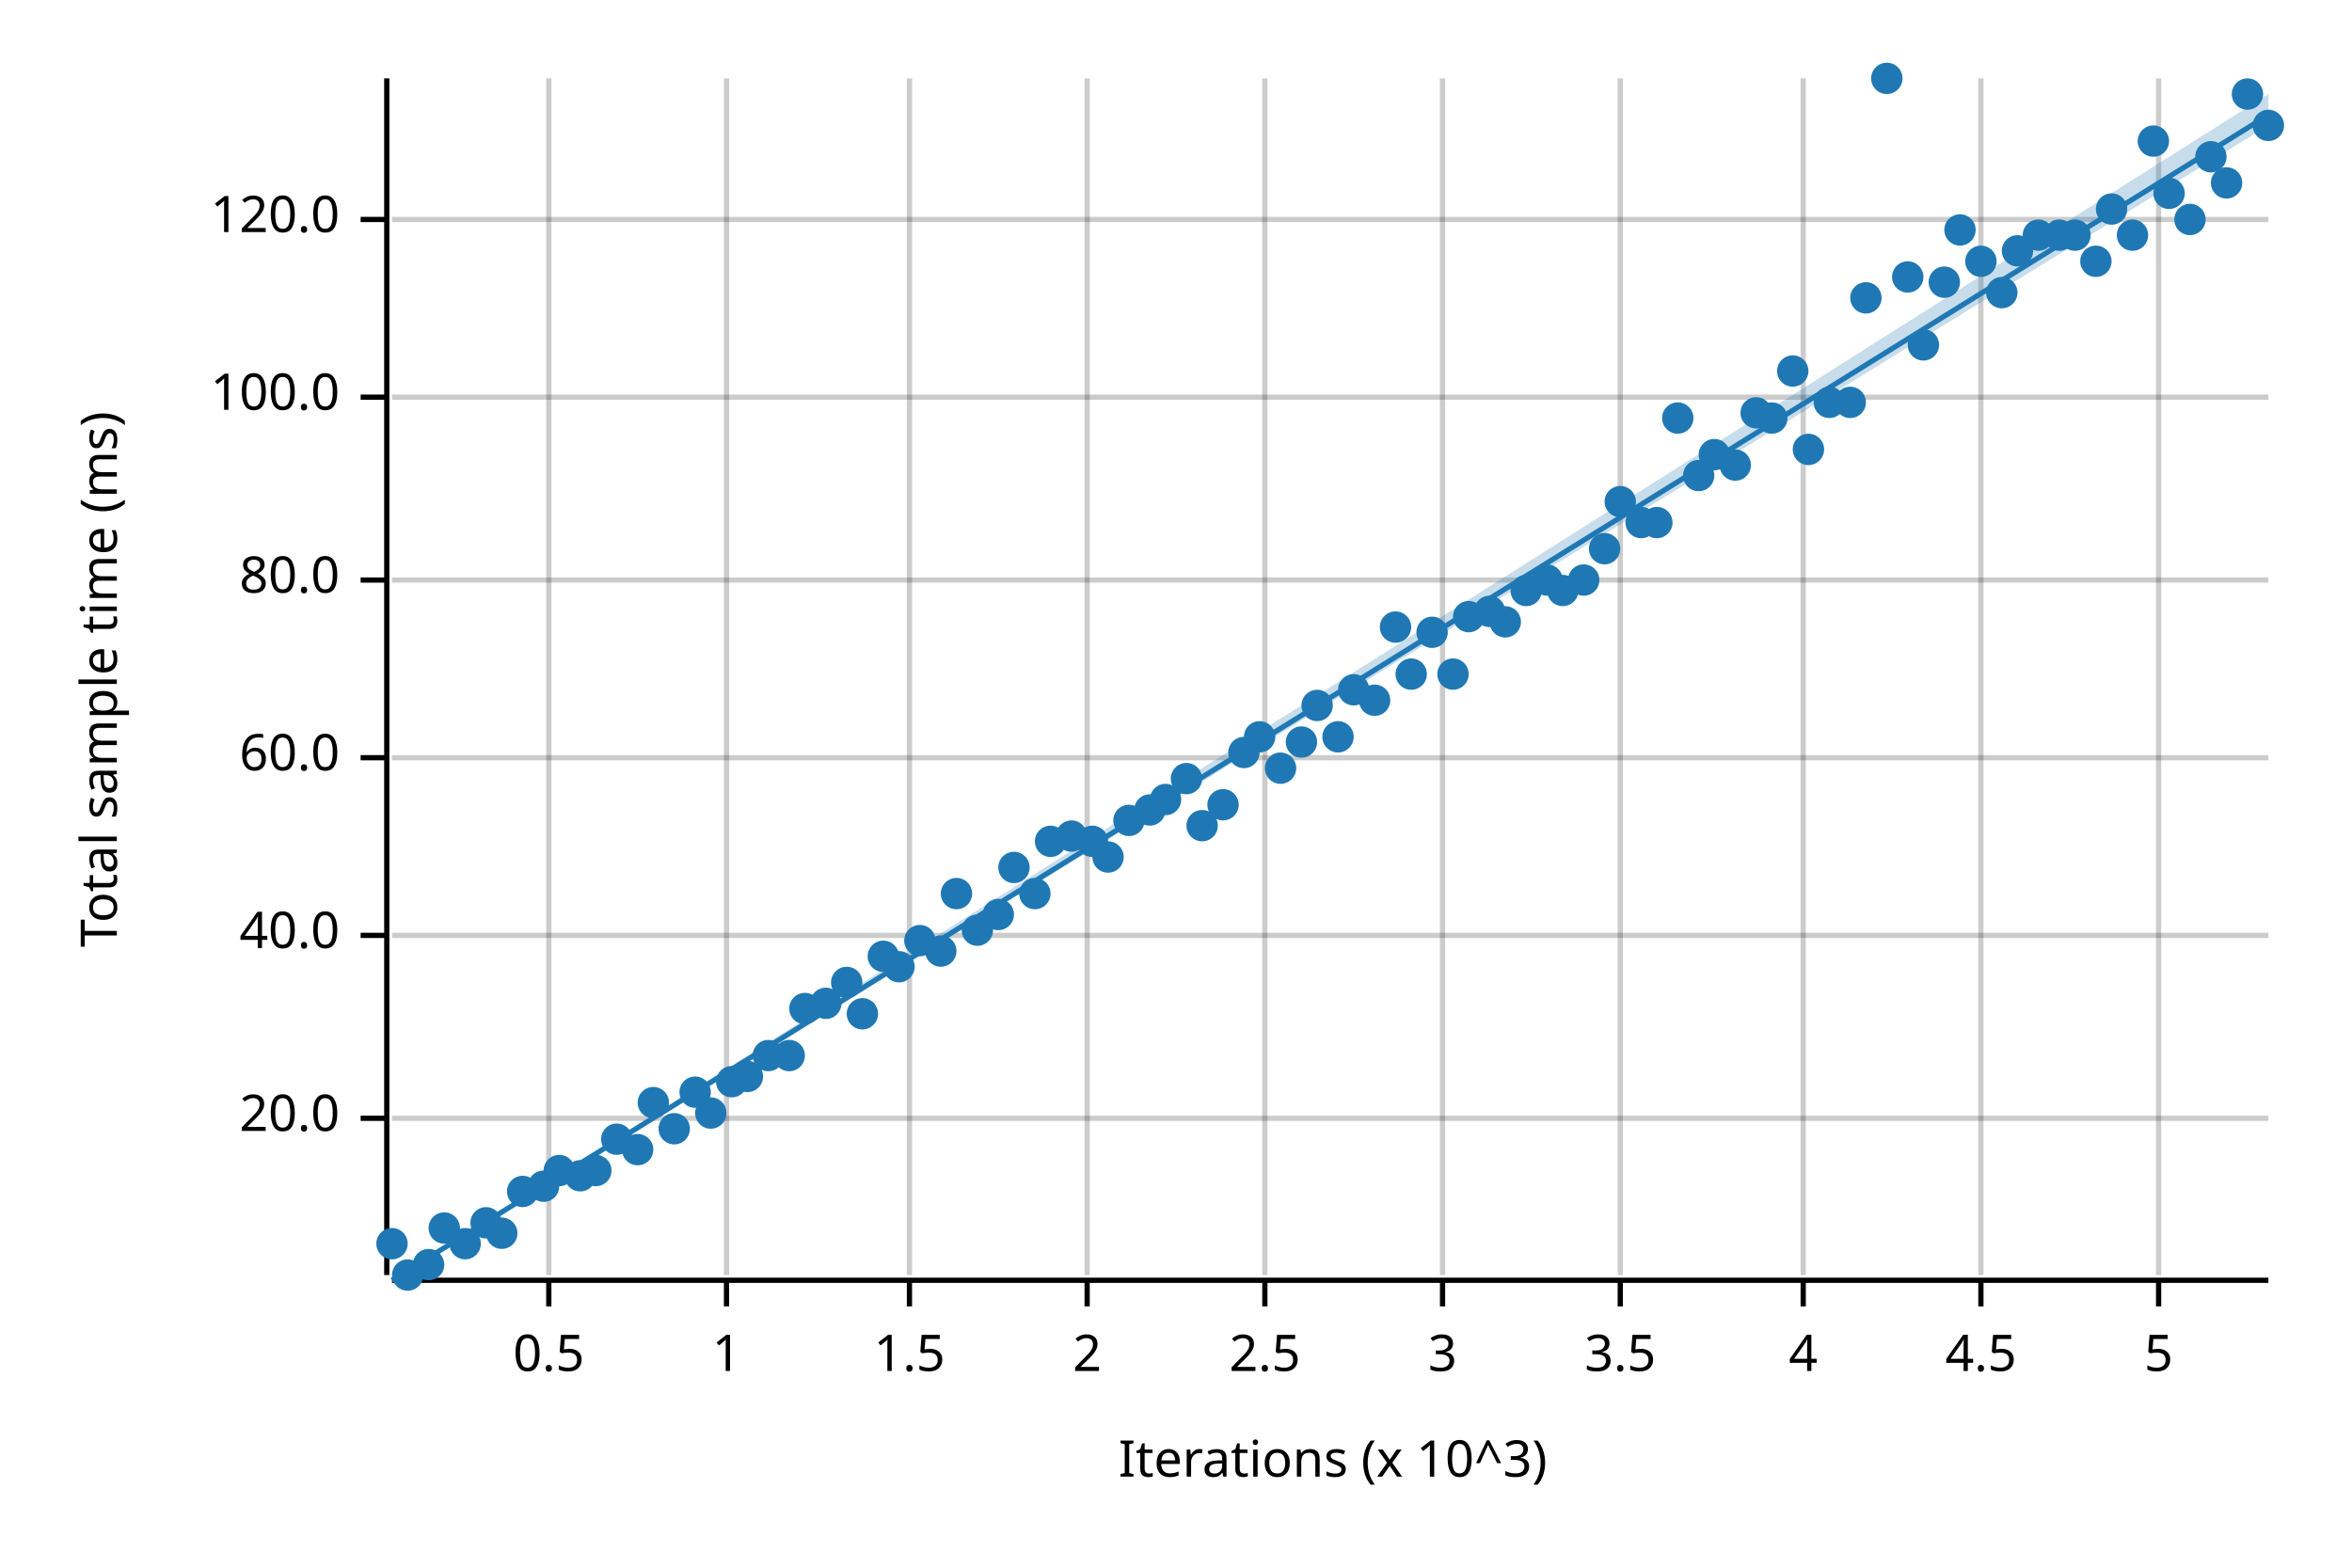
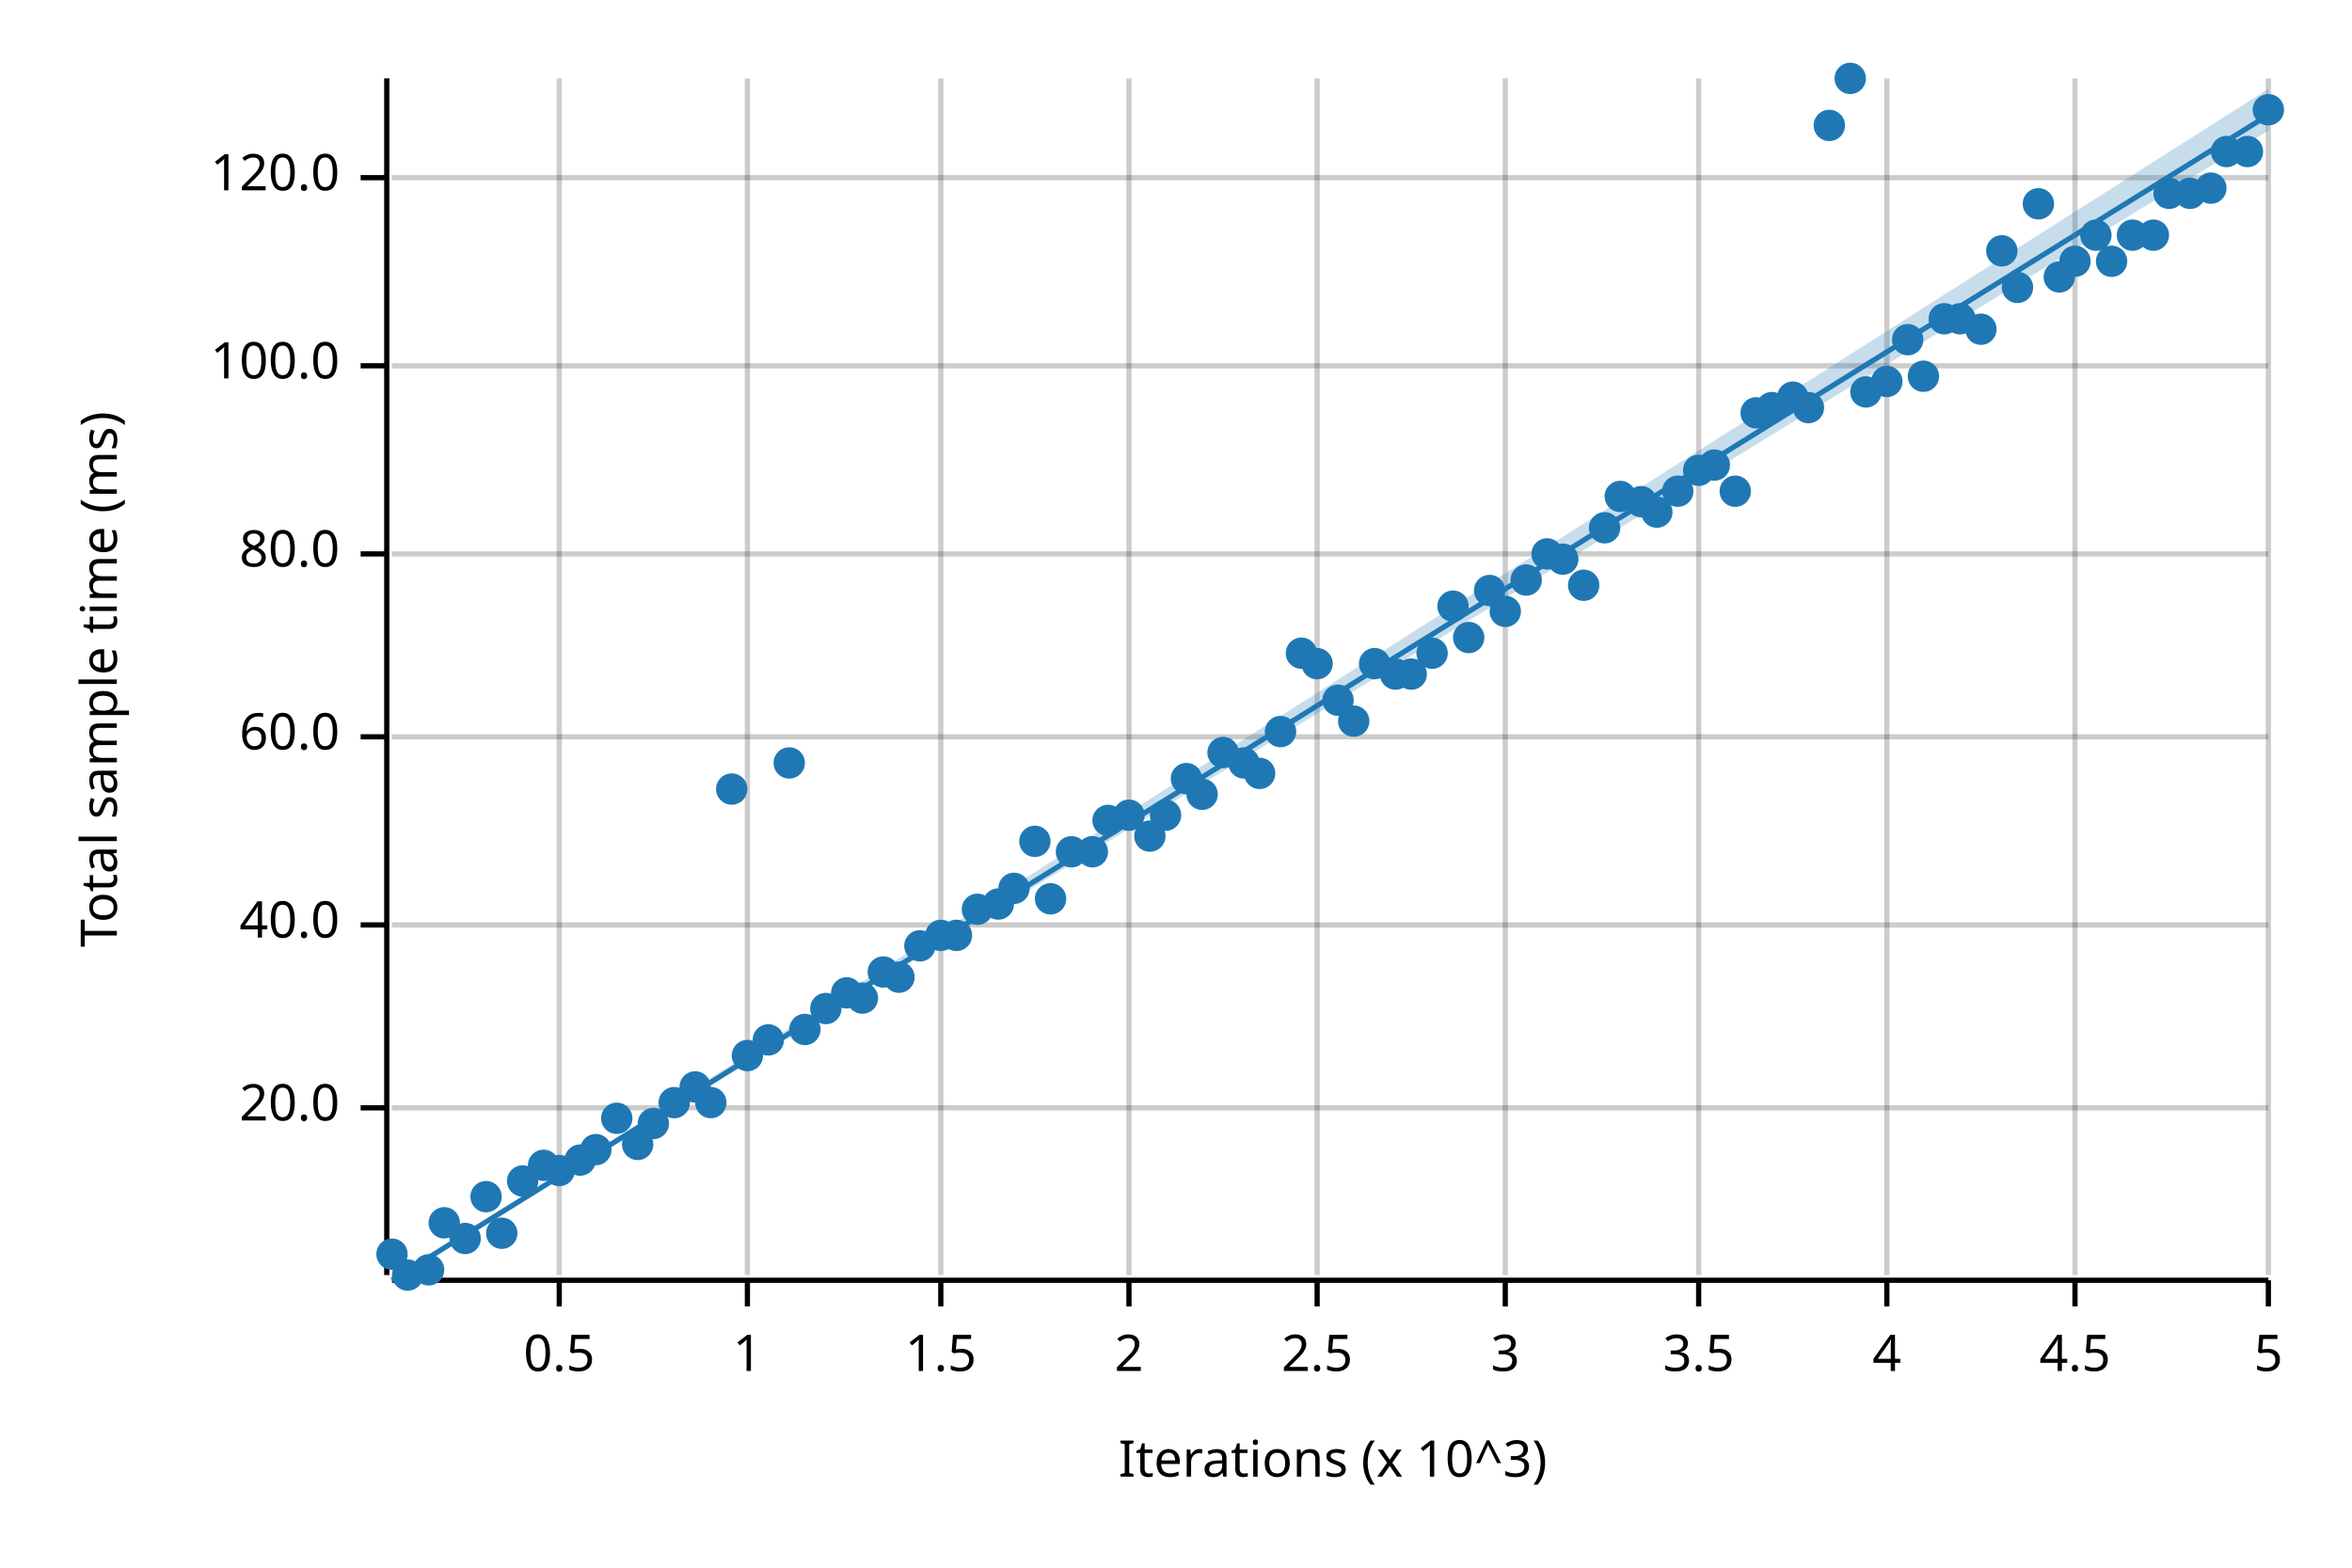
<svg xmlns="http://www.w3.org/2000/svg" width="450" height="300" viewBox="0 0 450 300">
  <text x="15" y="130" dy="0.76em" text-anchor="middle" font-family="sans-serif" font-size="9.677" opacity="1" fill="#000000" transform="rotate(270, 15, 130)">
Total sample time (ms)
</text>
  <text x="255" y="285" dy="-0.5ex" text-anchor="middle" font-family="sans-serif" font-size="9.677" opacity="1" fill="#000000">
Iterations (x 10^3)
</text>
-   <line opacity="0.2" stroke="#000000" stroke-width="1" x1="105" y1="244" x2="105" y2="15" />
-   <line opacity="0.2" stroke="#000000" stroke-width="1" x1="139" y1="244" x2="139" y2="15" />
-   <line opacity="0.2" stroke="#000000" stroke-width="1" x1="174" y1="244" x2="174" y2="15" />
-   <line opacity="0.2" stroke="#000000" stroke-width="1" x1="208" y1="244" x2="208" y2="15" />
-   <line opacity="0.2" stroke="#000000" stroke-width="1" x1="242" y1="244" x2="242" y2="15" />
-   <line opacity="0.2" stroke="#000000" stroke-width="1" x1="276" y1="244" x2="276" y2="15" />
-   <line opacity="0.2" stroke="#000000" stroke-width="1" x1="310" y1="244" x2="310" y2="15" />
-   <line opacity="0.2" stroke="#000000" stroke-width="1" x1="345" y1="244" x2="345" y2="15" />
-   <line opacity="0.2" stroke="#000000" stroke-width="1" x1="379" y1="244" x2="379" y2="15" />
-   <line opacity="0.2" stroke="#000000" stroke-width="1" x1="413" y1="244" x2="413" y2="15" />
-   <line opacity="0.2" stroke="#000000" stroke-width="1" x1="75" y1="214" x2="434" y2="214" />
-   <line opacity="0.2" stroke="#000000" stroke-width="1" x1="75" y1="179" x2="434" y2="179" />
-   <line opacity="0.2" stroke="#000000" stroke-width="1" x1="75" y1="145" x2="434" y2="145" />
-   <line opacity="0.2" stroke="#000000" stroke-width="1" x1="75" y1="111" x2="434" y2="111" />
-   <line opacity="0.2" stroke="#000000" stroke-width="1" x1="75" y1="76" x2="434" y2="76" />
-   <line opacity="0.2" stroke="#000000" stroke-width="1" x1="75" y1="42" x2="434" y2="42" />
+   <line opacity="0.2" stroke="#000000" stroke-width="1" x1="107" y1="244" x2="107" y2="15" />
+   <line opacity="0.2" stroke="#000000" stroke-width="1" x1="143" y1="244" x2="143" y2="15" />
+   <line opacity="0.2" stroke="#000000" stroke-width="1" x1="180" y1="244" x2="180" y2="15" />
+   <line opacity="0.2" stroke="#000000" stroke-width="1" x1="216" y1="244" x2="216" y2="15" />
+   <line opacity="0.2" stroke="#000000" stroke-width="1" x1="252" y1="244" x2="252" y2="15" />
+   <line opacity="0.2" stroke="#000000" stroke-width="1" x1="288" y1="244" x2="288" y2="15" />
+   <line opacity="0.2" stroke="#000000" stroke-width="1" x1="325" y1="244" x2="325" y2="15" />
+   <line opacity="0.2" stroke="#000000" stroke-width="1" x1="361" y1="244" x2="361" y2="15" />
+   <line opacity="0.2" stroke="#000000" stroke-width="1" x1="397" y1="244" x2="397" y2="15" />
+   <line opacity="0.2" stroke="#000000" stroke-width="1" x1="434" y1="244" x2="434" y2="15" />
+   <line opacity="0.2" stroke="#000000" stroke-width="1" x1="75" y1="212" x2="434" y2="212" />
+   <line opacity="0.2" stroke="#000000" stroke-width="1" x1="75" y1="177" x2="434" y2="177" />
+   <line opacity="0.2" stroke="#000000" stroke-width="1" x1="75" y1="141" x2="434" y2="141" />
+   <line opacity="0.2" stroke="#000000" stroke-width="1" x1="75" y1="106" x2="434" y2="106" />
+   <line opacity="0.2" stroke="#000000" stroke-width="1" x1="75" y1="70" x2="434" y2="70" />
+   <line opacity="0.2" stroke="#000000" stroke-width="1" x1="75" y1="34" x2="434" y2="34" />
  <polyline fill="none" opacity="1" stroke="#000000" stroke-width="1" points="74,15 74,244 " />
-   <text x="65" y="214" dy="0.5ex" text-anchor="end" font-family="sans-serif" font-size="9.677" opacity="1" fill="#000000">
+   <text x="65" y="212" dy="0.5ex" text-anchor="end" font-family="sans-serif" font-size="9.677" opacity="1" fill="#000000">
20.0
</text>
-   <polyline fill="none" opacity="1" stroke="#000000" stroke-width="1" points="69,214 74,214 " />
-   <text x="65" y="179" dy="0.5ex" text-anchor="end" font-family="sans-serif" font-size="9.677" opacity="1" fill="#000000">
+   <polyline fill="none" opacity="1" stroke="#000000" stroke-width="1" points="69,212 74,212 " />
+   <text x="65" y="177" dy="0.5ex" text-anchor="end" font-family="sans-serif" font-size="9.677" opacity="1" fill="#000000">
40.0
</text>
-   <polyline fill="none" opacity="1" stroke="#000000" stroke-width="1" points="69,179 74,179 " />
-   <text x="65" y="145" dy="0.5ex" text-anchor="end" font-family="sans-serif" font-size="9.677" opacity="1" fill="#000000">
+   <polyline fill="none" opacity="1" stroke="#000000" stroke-width="1" points="69,177 74,177 " />
+   <text x="65" y="141" dy="0.5ex" text-anchor="end" font-family="sans-serif" font-size="9.677" opacity="1" fill="#000000">
60.0
</text>
-   <polyline fill="none" opacity="1" stroke="#000000" stroke-width="1" points="69,145 74,145 " />
-   <text x="65" y="111" dy="0.5ex" text-anchor="end" font-family="sans-serif" font-size="9.677" opacity="1" fill="#000000">
+   <polyline fill="none" opacity="1" stroke="#000000" stroke-width="1" points="69,141 74,141 " />
+   <text x="65" y="106" dy="0.5ex" text-anchor="end" font-family="sans-serif" font-size="9.677" opacity="1" fill="#000000">
80.0
</text>
-   <polyline fill="none" opacity="1" stroke="#000000" stroke-width="1" points="69,111 74,111 " />
-   <text x="65" y="76" dy="0.5ex" text-anchor="end" font-family="sans-serif" font-size="9.677" opacity="1" fill="#000000">
+   <polyline fill="none" opacity="1" stroke="#000000" stroke-width="1" points="69,106 74,106 " />
+   <text x="65" y="70" dy="0.5ex" text-anchor="end" font-family="sans-serif" font-size="9.677" opacity="1" fill="#000000">
100.0
</text>
-   <polyline fill="none" opacity="1" stroke="#000000" stroke-width="1" points="69,76 74,76 " />
-   <text x="65" y="42" dy="0.5ex" text-anchor="end" font-family="sans-serif" font-size="9.677" opacity="1" fill="#000000">
+   <polyline fill="none" opacity="1" stroke="#000000" stroke-width="1" points="69,70 74,70 " />
+   <text x="65" y="34" dy="0.5ex" text-anchor="end" font-family="sans-serif" font-size="9.677" opacity="1" fill="#000000">
120.0
</text>
-   <polyline fill="none" opacity="1" stroke="#000000" stroke-width="1" points="69,42 74,42 " />
+   <polyline fill="none" opacity="1" stroke="#000000" stroke-width="1" points="69,34 74,34 " />
  <polyline fill="none" opacity="1" stroke="#000000" stroke-width="1" points="75,245 434,245 " />
-   <text x="105" y="255" dy="0.76em" text-anchor="middle" font-family="sans-serif" font-size="9.677" opacity="1" fill="#000000">
+   <text x="107" y="255" dy="0.76em" text-anchor="middle" font-family="sans-serif" font-size="9.677" opacity="1" fill="#000000">
0.5
</text>
-   <polyline fill="none" opacity="1" stroke="#000000" stroke-width="1" points="105,245 105,250 " />
-   <text x="139" y="255" dy="0.76em" text-anchor="middle" font-family="sans-serif" font-size="9.677" opacity="1" fill="#000000">
+   <polyline fill="none" opacity="1" stroke="#000000" stroke-width="1" points="107,245 107,250 " />
+   <text x="143" y="255" dy="0.76em" text-anchor="middle" font-family="sans-serif" font-size="9.677" opacity="1" fill="#000000">
1
</text>
-   <polyline fill="none" opacity="1" stroke="#000000" stroke-width="1" points="139,245 139,250 " />
-   <text x="174" y="255" dy="0.76em" text-anchor="middle" font-family="sans-serif" font-size="9.677" opacity="1" fill="#000000">
+   <polyline fill="none" opacity="1" stroke="#000000" stroke-width="1" points="143,245 143,250 " />
+   <text x="180" y="255" dy="0.76em" text-anchor="middle" font-family="sans-serif" font-size="9.677" opacity="1" fill="#000000">
1.5
</text>
-   <polyline fill="none" opacity="1" stroke="#000000" stroke-width="1" points="174,245 174,250 " />
-   <text x="208" y="255" dy="0.76em" text-anchor="middle" font-family="sans-serif" font-size="9.677" opacity="1" fill="#000000">
+   <polyline fill="none" opacity="1" stroke="#000000" stroke-width="1" points="180,245 180,250 " />
+   <text x="216" y="255" dy="0.76em" text-anchor="middle" font-family="sans-serif" font-size="9.677" opacity="1" fill="#000000">
2
</text>
-   <polyline fill="none" opacity="1" stroke="#000000" stroke-width="1" points="208,245 208,250 " />
-   <text x="242" y="255" dy="0.76em" text-anchor="middle" font-family="sans-serif" font-size="9.677" opacity="1" fill="#000000">
+   <polyline fill="none" opacity="1" stroke="#000000" stroke-width="1" points="216,245 216,250 " />
+   <text x="252" y="255" dy="0.76em" text-anchor="middle" font-family="sans-serif" font-size="9.677" opacity="1" fill="#000000">
2.5
</text>
-   <polyline fill="none" opacity="1" stroke="#000000" stroke-width="1" points="242,245 242,250 " />
-   <text x="276" y="255" dy="0.76em" text-anchor="middle" font-family="sans-serif" font-size="9.677" opacity="1" fill="#000000">
+   <polyline fill="none" opacity="1" stroke="#000000" stroke-width="1" points="252,245 252,250 " />
+   <text x="288" y="255" dy="0.76em" text-anchor="middle" font-family="sans-serif" font-size="9.677" opacity="1" fill="#000000">
3
</text>
-   <polyline fill="none" opacity="1" stroke="#000000" stroke-width="1" points="276,245 276,250 " />
-   <text x="310" y="255" dy="0.76em" text-anchor="middle" font-family="sans-serif" font-size="9.677" opacity="1" fill="#000000">
+   <polyline fill="none" opacity="1" stroke="#000000" stroke-width="1" points="288,245 288,250 " />
+   <text x="325" y="255" dy="0.76em" text-anchor="middle" font-family="sans-serif" font-size="9.677" opacity="1" fill="#000000">
3.5
</text>
-   <polyline fill="none" opacity="1" stroke="#000000" stroke-width="1" points="310,245 310,250 " />
-   <text x="345" y="255" dy="0.76em" text-anchor="middle" font-family="sans-serif" font-size="9.677" opacity="1" fill="#000000">
+   <polyline fill="none" opacity="1" stroke="#000000" stroke-width="1" points="325,245 325,250 " />
+   <text x="361" y="255" dy="0.76em" text-anchor="middle" font-family="sans-serif" font-size="9.677" opacity="1" fill="#000000">
4
</text>
-   <polyline fill="none" opacity="1" stroke="#000000" stroke-width="1" points="345,245 345,250 " />
-   <text x="379" y="255" dy="0.76em" text-anchor="middle" font-family="sans-serif" font-size="9.677" opacity="1" fill="#000000">
+   <polyline fill="none" opacity="1" stroke="#000000" stroke-width="1" points="361,245 361,250 " />
+   <text x="397" y="255" dy="0.76em" text-anchor="middle" font-family="sans-serif" font-size="9.677" opacity="1" fill="#000000">
4.5
</text>
-   <polyline fill="none" opacity="1" stroke="#000000" stroke-width="1" points="379,245 379,250 " />
-   <text x="413" y="255" dy="0.76em" text-anchor="middle" font-family="sans-serif" font-size="9.677" opacity="1" fill="#000000">
+   <polyline fill="none" opacity="1" stroke="#000000" stroke-width="1" points="397,245 397,250 " />
+   <text x="434" y="255" dy="0.76em" text-anchor="middle" font-family="sans-serif" font-size="9.677" opacity="1" fill="#000000">
5
</text>
-   <polyline fill="none" opacity="1" stroke="#000000" stroke-width="1" points="413,245 413,250 " />
-   <circle cx="75" cy="238" r="3" opacity="1" fill="#1F78B4" stroke="none" stroke-width="1" />
+   <polyline fill="none" opacity="1" stroke="#000000" stroke-width="1" points="434,245 434,250 " />
+   <circle cx="75" cy="240" r="3" opacity="1" fill="#1F78B4" stroke="none" stroke-width="1" />
  <circle cx="78" cy="244" r="3" opacity="1" fill="#1F78B4" stroke="none" stroke-width="1" />
-   <circle cx="82" cy="242" r="3" opacity="1" fill="#1F78B4" stroke="none" stroke-width="1" />
-   <circle cx="85" cy="235" r="3" opacity="1" fill="#1F78B4" stroke="none" stroke-width="1" />
-   <circle cx="89" cy="238" r="3" opacity="1" fill="#1F78B4" stroke="none" stroke-width="1" />
-   <circle cx="93" cy="234" r="3" opacity="1" fill="#1F78B4" stroke="none" stroke-width="1" />
+   <circle cx="82" cy="243" r="3" opacity="1" fill="#1F78B4" stroke="none" stroke-width="1" />
+   <circle cx="85" cy="234" r="3" opacity="1" fill="#1F78B4" stroke="none" stroke-width="1" />
+   <circle cx="89" cy="237" r="3" opacity="1" fill="#1F78B4" stroke="none" stroke-width="1" />
+   <circle cx="93" cy="229" r="3" opacity="1" fill="#1F78B4" stroke="none" stroke-width="1" />
  <circle cx="96" cy="236" r="3" opacity="1" fill="#1F78B4" stroke="none" stroke-width="1" />
-   <circle cx="100" cy="228" r="3" opacity="1" fill="#1F78B4" stroke="none" stroke-width="1" />
-   <circle cx="104" cy="227" r="3" opacity="1" fill="#1F78B4" stroke="none" stroke-width="1" />
+   <circle cx="100" cy="226" r="3" opacity="1" fill="#1F78B4" stroke="none" stroke-width="1" />
+   <circle cx="104" cy="223" r="3" opacity="1" fill="#1F78B4" stroke="none" stroke-width="1" />
  <circle cx="107" cy="224" r="3" opacity="1" fill="#1F78B4" stroke="none" stroke-width="1" />
-   <circle cx="111" cy="225" r="3" opacity="1" fill="#1F78B4" stroke="none" stroke-width="1" />
-   <circle cx="114" cy="224" r="3" opacity="1" fill="#1F78B4" stroke="none" stroke-width="1" />
-   <circle cx="118" cy="218" r="3" opacity="1" fill="#1F78B4" stroke="none" stroke-width="1" />
-   <circle cx="122" cy="220" r="3" opacity="1" fill="#1F78B4" stroke="none" stroke-width="1" />
-   <circle cx="125" cy="211" r="3" opacity="1" fill="#1F78B4" stroke="none" stroke-width="1" />
-   <circle cx="129" cy="216" r="3" opacity="1" fill="#1F78B4" stroke="none" stroke-width="1" />
-   <circle cx="133" cy="209" r="3" opacity="1" fill="#1F78B4" stroke="none" stroke-width="1" />
-   <circle cx="136" cy="213" r="3" opacity="1" fill="#1F78B4" stroke="none" stroke-width="1" />
-   <circle cx="140" cy="207" r="3" opacity="1" fill="#1F78B4" stroke="none" stroke-width="1" />
-   <circle cx="143" cy="206" r="3" opacity="1" fill="#1F78B4" stroke="none" stroke-width="1" />
-   <circle cx="147" cy="202" r="3" opacity="1" fill="#1F78B4" stroke="none" stroke-width="1" />
-   <circle cx="151" cy="202" r="3" opacity="1" fill="#1F78B4" stroke="none" stroke-width="1" />
-   <circle cx="154" cy="193" r="3" opacity="1" fill="#1F78B4" stroke="none" stroke-width="1" />
-   <circle cx="158" cy="192" r="3" opacity="1" fill="#1F78B4" stroke="none" stroke-width="1" />
-   <circle cx="162" cy="188" r="3" opacity="1" fill="#1F78B4" stroke="none" stroke-width="1" />
-   <circle cx="165" cy="194" r="3" opacity="1" fill="#1F78B4" stroke="none" stroke-width="1" />
-   <circle cx="169" cy="183" r="3" opacity="1" fill="#1F78B4" stroke="none" stroke-width="1" />
-   <circle cx="172" cy="185" r="3" opacity="1" fill="#1F78B4" stroke="none" stroke-width="1" />
-   <circle cx="176" cy="180" r="3" opacity="1" fill="#1F78B4" stroke="none" stroke-width="1" />
-   <circle cx="180" cy="182" r="3" opacity="1" fill="#1F78B4" stroke="none" stroke-width="1" />
-   <circle cx="183" cy="171" r="3" opacity="1" fill="#1F78B4" stroke="none" stroke-width="1" />
-   <circle cx="187" cy="178" r="3" opacity="1" fill="#1F78B4" stroke="none" stroke-width="1" />
-   <circle cx="191" cy="175" r="3" opacity="1" fill="#1F78B4" stroke="none" stroke-width="1" />
-   <circle cx="194" cy="166" r="3" opacity="1" fill="#1F78B4" stroke="none" stroke-width="1" />
-   <circle cx="198" cy="171" r="3" opacity="1" fill="#1F78B4" stroke="none" stroke-width="1" />
-   <circle cx="201" cy="161" r="3" opacity="1" fill="#1F78B4" stroke="none" stroke-width="1" />
-   <circle cx="205" cy="160" r="3" opacity="1" fill="#1F78B4" stroke="none" stroke-width="1" />
-   <circle cx="209" cy="161" r="3" opacity="1" fill="#1F78B4" stroke="none" stroke-width="1" />
-   <circle cx="212" cy="164" r="3" opacity="1" fill="#1F78B4" stroke="none" stroke-width="1" />
-   <circle cx="216" cy="157" r="3" opacity="1" fill="#1F78B4" stroke="none" stroke-width="1" />
-   <circle cx="220" cy="155" r="3" opacity="1" fill="#1F78B4" stroke="none" stroke-width="1" />
-   <circle cx="223" cy="153" r="3" opacity="1" fill="#1F78B4" stroke="none" stroke-width="1" />
+   <circle cx="111" cy="222" r="3" opacity="1" fill="#1F78B4" stroke="none" stroke-width="1" />
+   <circle cx="114" cy="220" r="3" opacity="1" fill="#1F78B4" stroke="none" stroke-width="1" />
+   <circle cx="118" cy="214" r="3" opacity="1" fill="#1F78B4" stroke="none" stroke-width="1" />
+   <circle cx="122" cy="219" r="3" opacity="1" fill="#1F78B4" stroke="none" stroke-width="1" />
+   <circle cx="125" cy="215" r="3" opacity="1" fill="#1F78B4" stroke="none" stroke-width="1" />
+   <circle cx="129" cy="211" r="3" opacity="1" fill="#1F78B4" stroke="none" stroke-width="1" />
+   <circle cx="133" cy="208" r="3" opacity="1" fill="#1F78B4" stroke="none" stroke-width="1" />
+   <circle cx="136" cy="211" r="3" opacity="1" fill="#1F78B4" stroke="none" stroke-width="1" />
+   <circle cx="140" cy="151" r="3" opacity="1" fill="#1F78B4" stroke="none" stroke-width="1" />
+   <circle cx="143" cy="202" r="3" opacity="1" fill="#1F78B4" stroke="none" stroke-width="1" />
+   <circle cx="147" cy="199" r="3" opacity="1" fill="#1F78B4" stroke="none" stroke-width="1" />
+   <circle cx="151" cy="146" r="3" opacity="1" fill="#1F78B4" stroke="none" stroke-width="1" />
+   <circle cx="154" cy="197" r="3" opacity="1" fill="#1F78B4" stroke="none" stroke-width="1" />
+   <circle cx="158" cy="193" r="3" opacity="1" fill="#1F78B4" stroke="none" stroke-width="1" />
+   <circle cx="162" cy="190" r="3" opacity="1" fill="#1F78B4" stroke="none" stroke-width="1" />
+   <circle cx="165" cy="191" r="3" opacity="1" fill="#1F78B4" stroke="none" stroke-width="1" />
+   <circle cx="169" cy="186" r="3" opacity="1" fill="#1F78B4" stroke="none" stroke-width="1" />
+   <circle cx="172" cy="187" r="3" opacity="1" fill="#1F78B4" stroke="none" stroke-width="1" />
+   <circle cx="176" cy="181" r="3" opacity="1" fill="#1F78B4" stroke="none" stroke-width="1" />
+   <circle cx="180" cy="179" r="3" opacity="1" fill="#1F78B4" stroke="none" stroke-width="1" />
+   <circle cx="183" cy="179" r="3" opacity="1" fill="#1F78B4" stroke="none" stroke-width="1" />
+   <circle cx="187" cy="174" r="3" opacity="1" fill="#1F78B4" stroke="none" stroke-width="1" />
+   <circle cx="191" cy="173" r="3" opacity="1" fill="#1F78B4" stroke="none" stroke-width="1" />
+   <circle cx="194" cy="170" r="3" opacity="1" fill="#1F78B4" stroke="none" stroke-width="1" />
+   <circle cx="198" cy="161" r="3" opacity="1" fill="#1F78B4" stroke="none" stroke-width="1" />
+   <circle cx="201" cy="172" r="3" opacity="1" fill="#1F78B4" stroke="none" stroke-width="1" />
+   <circle cx="205" cy="163" r="3" opacity="1" fill="#1F78B4" stroke="none" stroke-width="1" />
+   <circle cx="209" cy="163" r="3" opacity="1" fill="#1F78B4" stroke="none" stroke-width="1" />
+   <circle cx="212" cy="157" r="3" opacity="1" fill="#1F78B4" stroke="none" stroke-width="1" />
+   <circle cx="216" cy="156" r="3" opacity="1" fill="#1F78B4" stroke="none" stroke-width="1" />
+   <circle cx="220" cy="160" r="3" opacity="1" fill="#1F78B4" stroke="none" stroke-width="1" />
+   <circle cx="223" cy="156" r="3" opacity="1" fill="#1F78B4" stroke="none" stroke-width="1" />
  <circle cx="227" cy="149" r="3" opacity="1" fill="#1F78B4" stroke="none" stroke-width="1" />
-   <circle cx="230" cy="158" r="3" opacity="1" fill="#1F78B4" stroke="none" stroke-width="1" />
-   <circle cx="234" cy="154" r="3" opacity="1" fill="#1F78B4" stroke="none" stroke-width="1" />
-   <circle cx="238" cy="144" r="3" opacity="1" fill="#1F78B4" stroke="none" stroke-width="1" />
-   <circle cx="241" cy="141" r="3" opacity="1" fill="#1F78B4" stroke="none" stroke-width="1" />
-   <circle cx="245" cy="147" r="3" opacity="1" fill="#1F78B4" stroke="none" stroke-width="1" />
-   <circle cx="249" cy="142" r="3" opacity="1" fill="#1F78B4" stroke="none" stroke-width="1" />
-   <circle cx="252" cy="135" r="3" opacity="1" fill="#1F78B4" stroke="none" stroke-width="1" />
-   <circle cx="256" cy="141" r="3" opacity="1" fill="#1F78B4" stroke="none" stroke-width="1" />
-   <circle cx="259" cy="132" r="3" opacity="1" fill="#1F78B4" stroke="none" stroke-width="1" />
-   <circle cx="263" cy="134" r="3" opacity="1" fill="#1F78B4" stroke="none" stroke-width="1" />
-   <circle cx="267" cy="120" r="3" opacity="1" fill="#1F78B4" stroke="none" stroke-width="1" />
+   <circle cx="230" cy="152" r="3" opacity="1" fill="#1F78B4" stroke="none" stroke-width="1" />
+   <circle cx="234" cy="144" r="3" opacity="1" fill="#1F78B4" stroke="none" stroke-width="1" />
+   <circle cx="238" cy="146" r="3" opacity="1" fill="#1F78B4" stroke="none" stroke-width="1" />
+   <circle cx="241" cy="148" r="3" opacity="1" fill="#1F78B4" stroke="none" stroke-width="1" />
+   <circle cx="245" cy="140" r="3" opacity="1" fill="#1F78B4" stroke="none" stroke-width="1" />
+   <circle cx="249" cy="125" r="3" opacity="1" fill="#1F78B4" stroke="none" stroke-width="1" />
+   <circle cx="252" cy="127" r="3" opacity="1" fill="#1F78B4" stroke="none" stroke-width="1" />
+   <circle cx="256" cy="134" r="3" opacity="1" fill="#1F78B4" stroke="none" stroke-width="1" />
+   <circle cx="259" cy="138" r="3" opacity="1" fill="#1F78B4" stroke="none" stroke-width="1" />
+   <circle cx="263" cy="127" r="3" opacity="1" fill="#1F78B4" stroke="none" stroke-width="1" />
+   <circle cx="267" cy="129" r="3" opacity="1" fill="#1F78B4" stroke="none" stroke-width="1" />
  <circle cx="270" cy="129" r="3" opacity="1" fill="#1F78B4" stroke="none" stroke-width="1" />
-   <circle cx="274" cy="121" r="3" opacity="1" fill="#1F78B4" stroke="none" stroke-width="1" />
-   <circle cx="278" cy="129" r="3" opacity="1" fill="#1F78B4" stroke="none" stroke-width="1" />
-   <circle cx="281" cy="118" r="3" opacity="1" fill="#1F78B4" stroke="none" stroke-width="1" />
-   <circle cx="285" cy="117" r="3" opacity="1" fill="#1F78B4" stroke="none" stroke-width="1" />
-   <circle cx="288" cy="119" r="3" opacity="1" fill="#1F78B4" stroke="none" stroke-width="1" />
-   <circle cx="292" cy="113" r="3" opacity="1" fill="#1F78B4" stroke="none" stroke-width="1" />
-   <circle cx="296" cy="111" r="3" opacity="1" fill="#1F78B4" stroke="none" stroke-width="1" />
-   <circle cx="299" cy="113" r="3" opacity="1" fill="#1F78B4" stroke="none" stroke-width="1" />
-   <circle cx="303" cy="111" r="3" opacity="1" fill="#1F78B4" stroke="none" stroke-width="1" />
-   <circle cx="307" cy="105" r="3" opacity="1" fill="#1F78B4" stroke="none" stroke-width="1" />
-   <circle cx="310" cy="96" r="3" opacity="1" fill="#1F78B4" stroke="none" stroke-width="1" />
-   <circle cx="314" cy="100" r="3" opacity="1" fill="#1F78B4" stroke="none" stroke-width="1" />
-   <circle cx="317" cy="100" r="3" opacity="1" fill="#1F78B4" stroke="none" stroke-width="1" />
-   <circle cx="321" cy="80" r="3" opacity="1" fill="#1F78B4" stroke="none" stroke-width="1" />
-   <circle cx="325" cy="91" r="3" opacity="1" fill="#1F78B4" stroke="none" stroke-width="1" />
-   <circle cx="328" cy="87" r="3" opacity="1" fill="#1F78B4" stroke="none" stroke-width="1" />
-   <circle cx="332" cy="89" r="3" opacity="1" fill="#1F78B4" stroke="none" stroke-width="1" />
+   <circle cx="274" cy="125" r="3" opacity="1" fill="#1F78B4" stroke="none" stroke-width="1" />
+   <circle cx="278" cy="116" r="3" opacity="1" fill="#1F78B4" stroke="none" stroke-width="1" />
+   <circle cx="281" cy="122" r="3" opacity="1" fill="#1F78B4" stroke="none" stroke-width="1" />
+   <circle cx="285" cy="113" r="3" opacity="1" fill="#1F78B4" stroke="none" stroke-width="1" />
+   <circle cx="288" cy="117" r="3" opacity="1" fill="#1F78B4" stroke="none" stroke-width="1" />
+   <circle cx="292" cy="111" r="3" opacity="1" fill="#1F78B4" stroke="none" stroke-width="1" />
+   <circle cx="296" cy="106" r="3" opacity="1" fill="#1F78B4" stroke="none" stroke-width="1" />
+   <circle cx="299" cy="107" r="3" opacity="1" fill="#1F78B4" stroke="none" stroke-width="1" />
+   <circle cx="303" cy="112" r="3" opacity="1" fill="#1F78B4" stroke="none" stroke-width="1" />
+   <circle cx="307" cy="101" r="3" opacity="1" fill="#1F78B4" stroke="none" stroke-width="1" />
+   <circle cx="310" cy="95" r="3" opacity="1" fill="#1F78B4" stroke="none" stroke-width="1" />
+   <circle cx="314" cy="96" r="3" opacity="1" fill="#1F78B4" stroke="none" stroke-width="1" />
+   <circle cx="317" cy="98" r="3" opacity="1" fill="#1F78B4" stroke="none" stroke-width="1" />
+   <circle cx="321" cy="94" r="3" opacity="1" fill="#1F78B4" stroke="none" stroke-width="1" />
+   <circle cx="325" cy="90" r="3" opacity="1" fill="#1F78B4" stroke="none" stroke-width="1" />
+   <circle cx="328" cy="89" r="3" opacity="1" fill="#1F78B4" stroke="none" stroke-width="1" />
+   <circle cx="332" cy="94" r="3" opacity="1" fill="#1F78B4" stroke="none" stroke-width="1" />
  <circle cx="336" cy="79" r="3" opacity="1" fill="#1F78B4" stroke="none" stroke-width="1" />
-   <circle cx="339" cy="80" r="3" opacity="1" fill="#1F78B4" stroke="none" stroke-width="1" />
-   <circle cx="343" cy="71" r="3" opacity="1" fill="#1F78B4" stroke="none" stroke-width="1" />
-   <circle cx="346" cy="86" r="3" opacity="1" fill="#1F78B4" stroke="none" stroke-width="1" />
-   <circle cx="350" cy="77" r="3" opacity="1" fill="#1F78B4" stroke="none" stroke-width="1" />
-   <circle cx="354" cy="77" r="3" opacity="1" fill="#1F78B4" stroke="none" stroke-width="1" />
-   <circle cx="357" cy="57" r="3" opacity="1" fill="#1F78B4" stroke="none" stroke-width="1" />
-   <circle cx="361" cy="15" r="3" opacity="1" fill="#1F78B4" stroke="none" stroke-width="1" />
-   <circle cx="365" cy="53" r="3" opacity="1" fill="#1F78B4" stroke="none" stroke-width="1" />
-   <circle cx="368" cy="66" r="3" opacity="1" fill="#1F78B4" stroke="none" stroke-width="1" />
-   <circle cx="372" cy="54" r="3" opacity="1" fill="#1F78B4" stroke="none" stroke-width="1" />
-   <circle cx="375" cy="44" r="3" opacity="1" fill="#1F78B4" stroke="none" stroke-width="1" />
-   <circle cx="379" cy="50" r="3" opacity="1" fill="#1F78B4" stroke="none" stroke-width="1" />
-   <circle cx="383" cy="56" r="3" opacity="1" fill="#1F78B4" stroke="none" stroke-width="1" />
-   <circle cx="386" cy="48" r="3" opacity="1" fill="#1F78B4" stroke="none" stroke-width="1" />
-   <circle cx="390" cy="45" r="3" opacity="1" fill="#1F78B4" stroke="none" stroke-width="1" />
-   <circle cx="394" cy="45" r="3" opacity="1" fill="#1F78B4" stroke="none" stroke-width="1" />
-   <circle cx="397" cy="45" r="3" opacity="1" fill="#1F78B4" stroke="none" stroke-width="1" />
-   <circle cx="401" cy="50" r="3" opacity="1" fill="#1F78B4" stroke="none" stroke-width="1" />
-   <circle cx="404" cy="40" r="3" opacity="1" fill="#1F78B4" stroke="none" stroke-width="1" />
+   <circle cx="339" cy="78" r="3" opacity="1" fill="#1F78B4" stroke="none" stroke-width="1" />
+   <circle cx="343" cy="76" r="3" opacity="1" fill="#1F78B4" stroke="none" stroke-width="1" />
+   <circle cx="346" cy="78" r="3" opacity="1" fill="#1F78B4" stroke="none" stroke-width="1" />
+   <circle cx="350" cy="24" r="3" opacity="1" fill="#1F78B4" stroke="none" stroke-width="1" />
+   <circle cx="354" cy="15" r="3" opacity="1" fill="#1F78B4" stroke="none" stroke-width="1" />
+   <circle cx="357" cy="75" r="3" opacity="1" fill="#1F78B4" stroke="none" stroke-width="1" />
+   <circle cx="361" cy="73" r="3" opacity="1" fill="#1F78B4" stroke="none" stroke-width="1" />
+   <circle cx="365" cy="65" r="3" opacity="1" fill="#1F78B4" stroke="none" stroke-width="1" />
+   <circle cx="368" cy="72" r="3" opacity="1" fill="#1F78B4" stroke="none" stroke-width="1" />
+   <circle cx="372" cy="61" r="3" opacity="1" fill="#1F78B4" stroke="none" stroke-width="1" />
+   <circle cx="375" cy="61" r="3" opacity="1" fill="#1F78B4" stroke="none" stroke-width="1" />
+   <circle cx="379" cy="63" r="3" opacity="1" fill="#1F78B4" stroke="none" stroke-width="1" />
+   <circle cx="383" cy="48" r="3" opacity="1" fill="#1F78B4" stroke="none" stroke-width="1" />
+   <circle cx="386" cy="55" r="3" opacity="1" fill="#1F78B4" stroke="none" stroke-width="1" />
+   <circle cx="390" cy="39" r="3" opacity="1" fill="#1F78B4" stroke="none" stroke-width="1" />
+   <circle cx="394" cy="53" r="3" opacity="1" fill="#1F78B4" stroke="none" stroke-width="1" />
+   <circle cx="397" cy="50" r="3" opacity="1" fill="#1F78B4" stroke="none" stroke-width="1" />
+   <circle cx="401" cy="45" r="3" opacity="1" fill="#1F78B4" stroke="none" stroke-width="1" />
+   <circle cx="404" cy="50" r="3" opacity="1" fill="#1F78B4" stroke="none" stroke-width="1" />
  <circle cx="408" cy="45" r="3" opacity="1" fill="#1F78B4" stroke="none" stroke-width="1" />
-   <circle cx="412" cy="27" r="3" opacity="1" fill="#1F78B4" stroke="none" stroke-width="1" />
+   <circle cx="412" cy="45" r="3" opacity="1" fill="#1F78B4" stroke="none" stroke-width="1" />
  <circle cx="415" cy="37" r="3" opacity="1" fill="#1F78B4" stroke="none" stroke-width="1" />
-   <circle cx="419" cy="42" r="3" opacity="1" fill="#1F78B4" stroke="none" stroke-width="1" />
-   <circle cx="423" cy="30" r="3" opacity="1" fill="#1F78B4" stroke="none" stroke-width="1" />
-   <circle cx="426" cy="35" r="3" opacity="1" fill="#1F78B4" stroke="none" stroke-width="1" />
-   <circle cx="430" cy="18" r="3" opacity="1" fill="#1F78B4" stroke="none" stroke-width="1" />
-   <circle cx="434" cy="24" r="3" opacity="1" fill="#1F78B4" stroke="none" stroke-width="1" />
+   <circle cx="419" cy="37" r="3" opacity="1" fill="#1F78B4" stroke="none" stroke-width="1" />
+   <circle cx="423" cy="36" r="3" opacity="1" fill="#1F78B4" stroke="none" stroke-width="1" />
+   <circle cx="426" cy="29" r="3" opacity="1" fill="#1F78B4" stroke="none" stroke-width="1" />
+   <circle cx="430" cy="29" r="3" opacity="1" fill="#1F78B4" stroke="none" stroke-width="1" />
+   <circle cx="434" cy="21" r="3" opacity="1" fill="#1F78B4" stroke="none" stroke-width="1" />
  <polyline fill="none" opacity="1" stroke="#1F78B4" stroke-width="1" points="75,245 434,22 " />
-   <polygon opacity="0.25" fill="#1F78B4" points="75,245 434,24 434,18 " />
+   <polygon opacity="0.25" fill="#1F78B4" points="75,245 434,25 434,17 " />
</svg>
